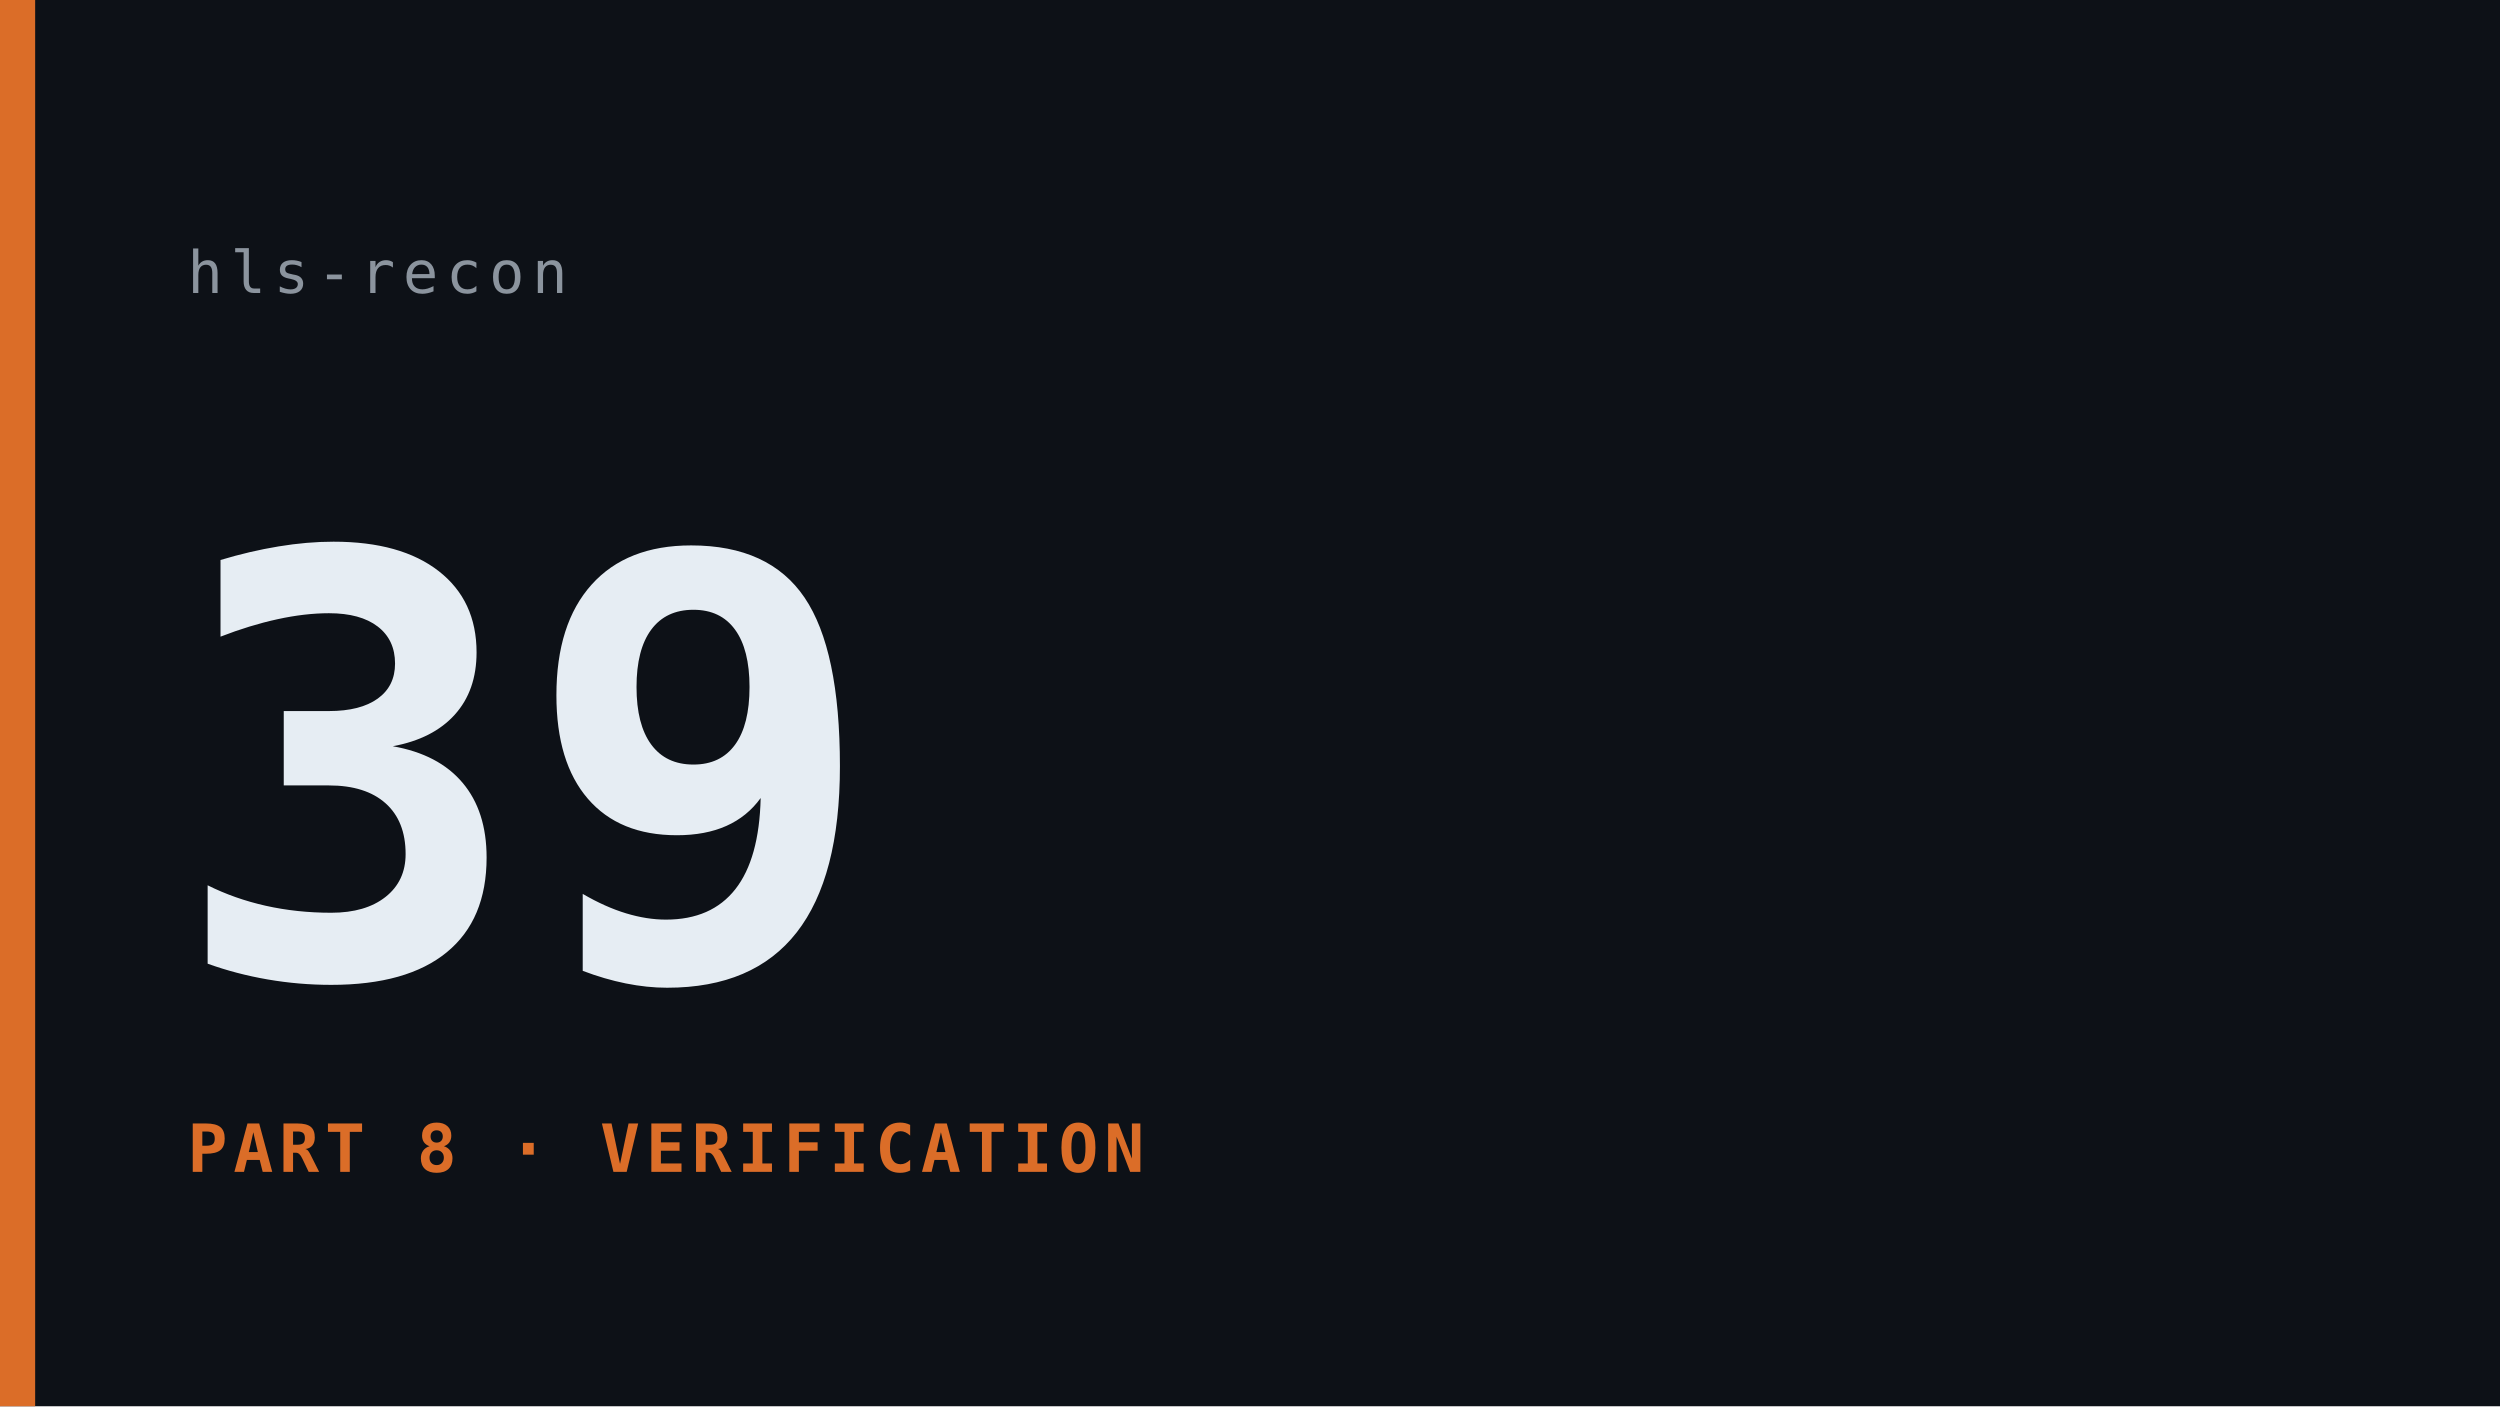
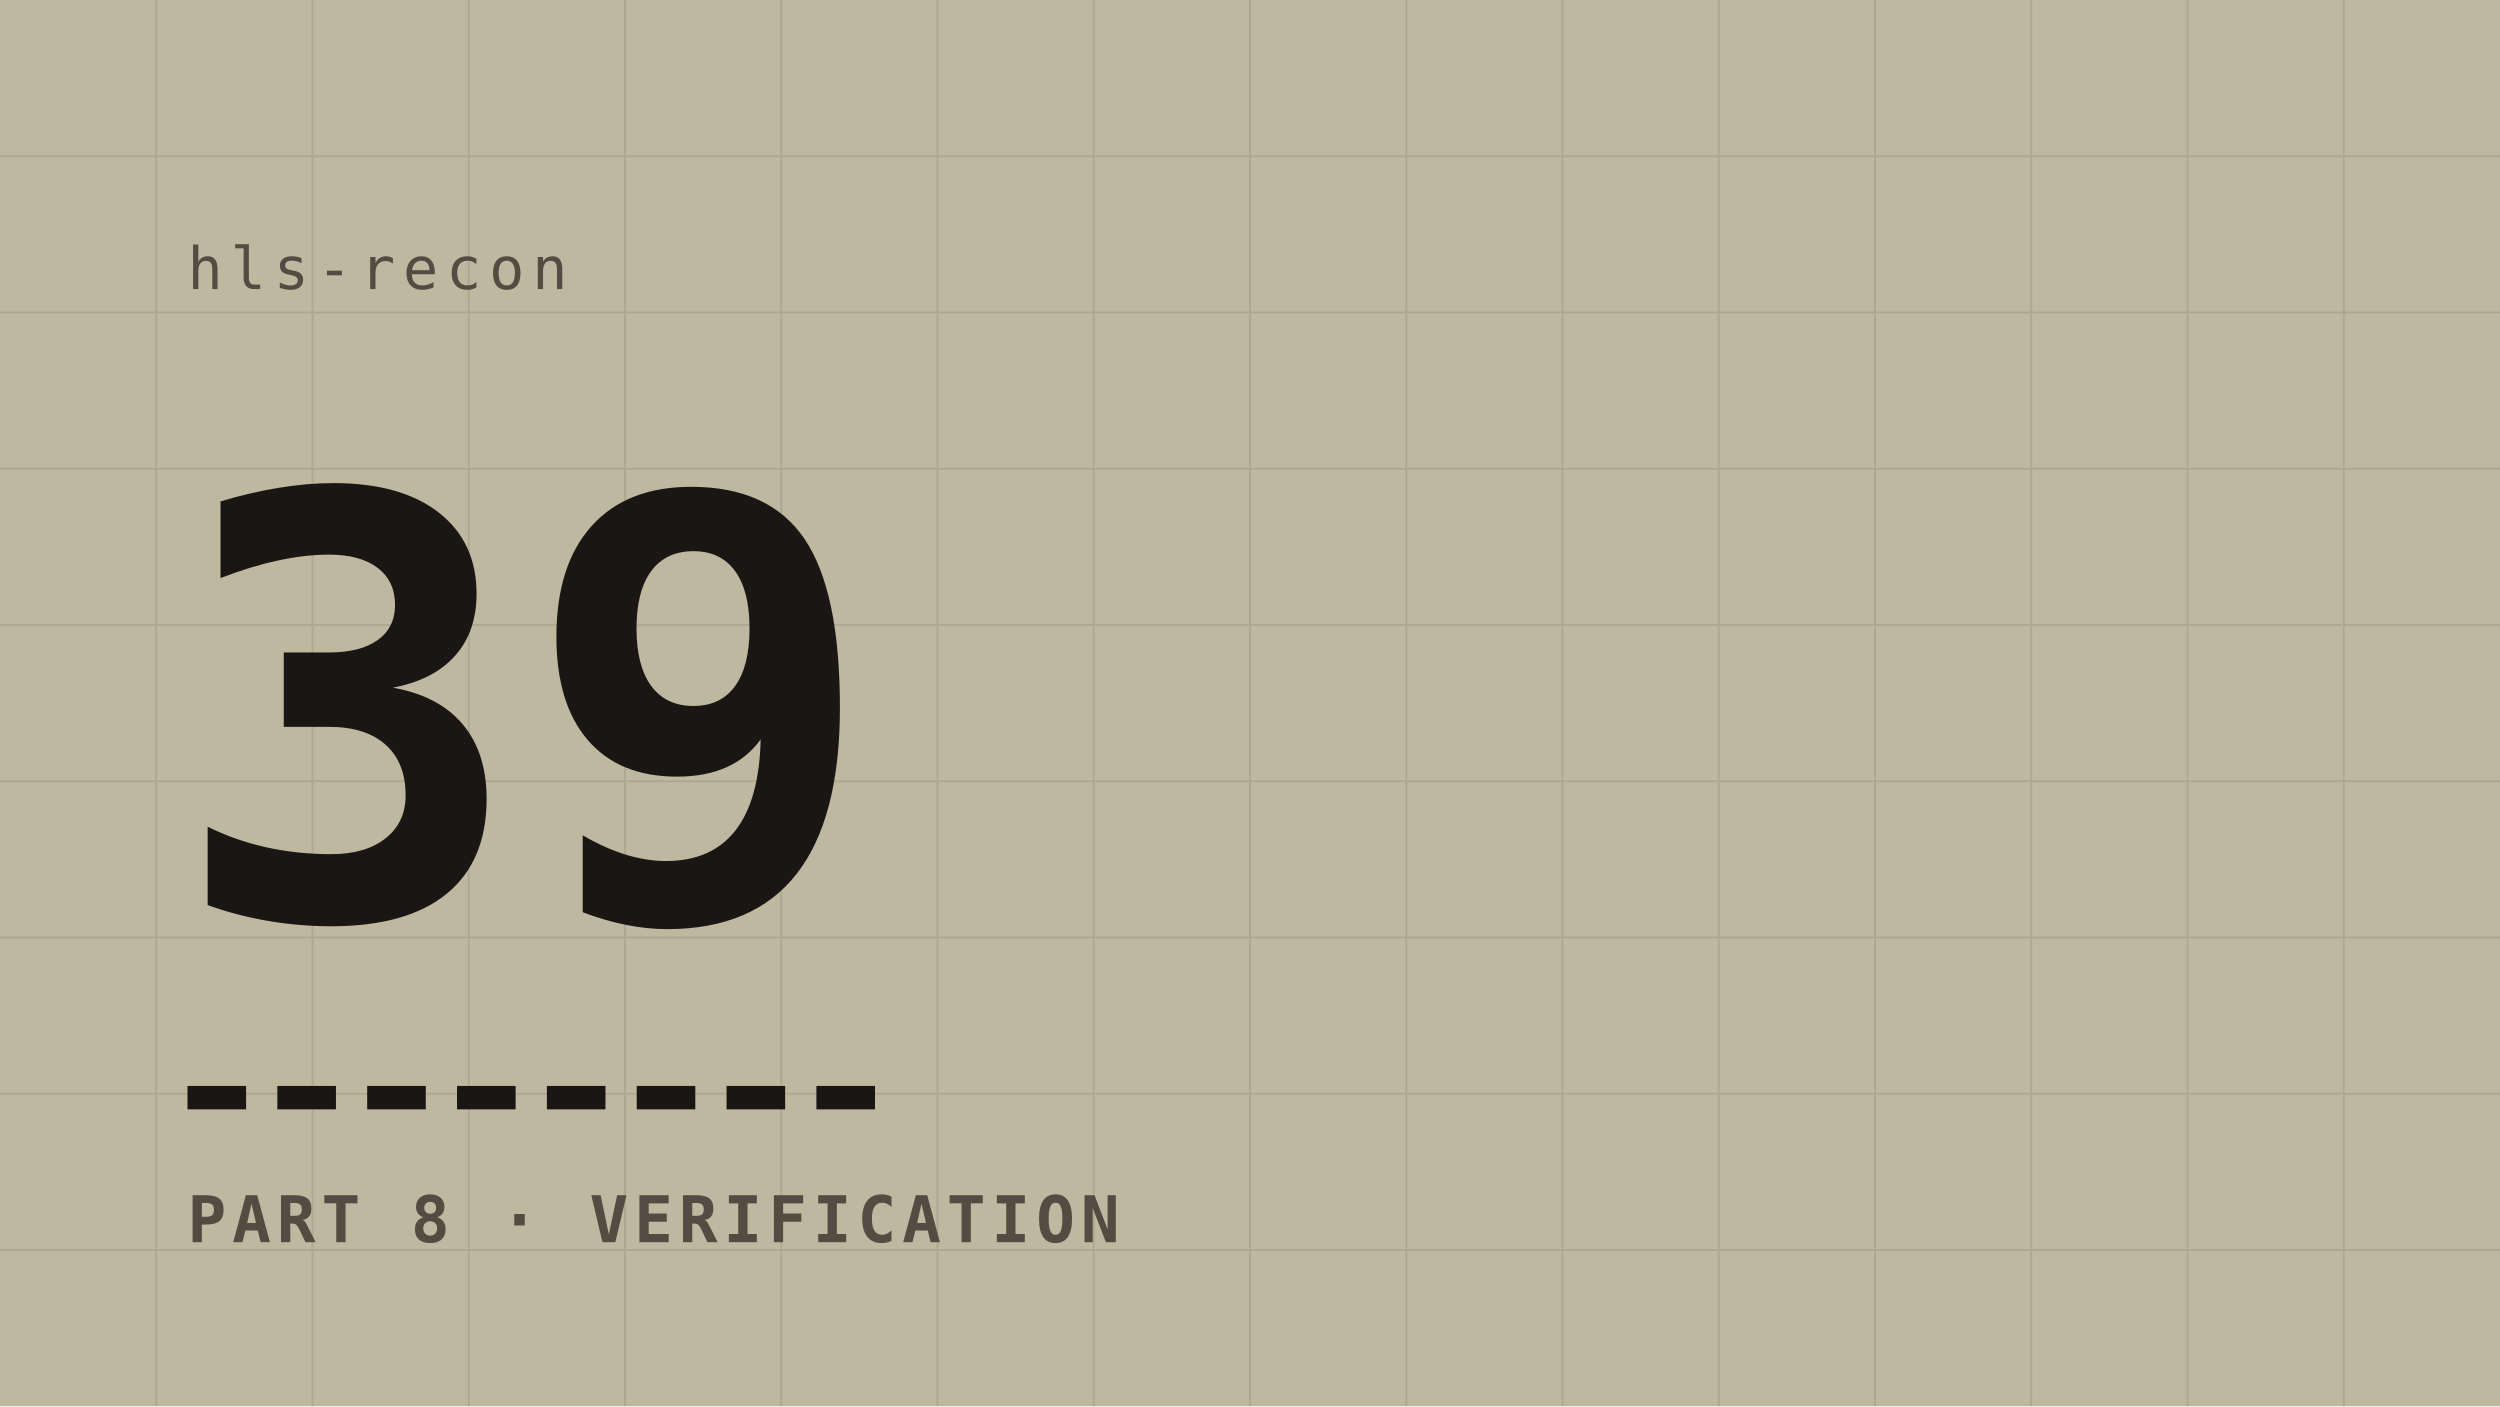
- <svg xmlns="http://www.w3.org/2000/svg" viewBox="0 0 1280 720" role="img" aria-label="hls-recon 제39장 판정의 종합">
-   <style>
-     .bg{fill:#0d1117}.ink{fill:#e6edf3}.muted{fill:#8b949e}.acc{fill:#db6d28}
-   </style>
-   <rect class="bg" width="1280" height="720" />
-   <rect class="acc" x="0" y="0" width="18" height="720" />
-   <text class="muted" x="96" y="150" font-family="ui-monospace, SFMono-Regular, Menlo, Consolas, monospace" font-size="30" letter-spacing="4">hls-recon</text>
-   <text class="ink" x="88" y="500" font-family="ui-monospace, SFMono-Regular, Menlo, Consolas, monospace" font-size="300" font-weight="700">39</text>
-   <text class="acc" x="96" y="600" font-family="ui-monospace, SFMono-Regular, Menlo, Consolas, monospace" font-size="34" font-weight="700" letter-spacing="3">PART 8 · VERIFICATION</text>
+ <svg xmlns="http://www.w3.org/2000/svg" viewBox="0 0 1280 720" width="1280" height="720">
+   <rect width="1280" height="720" fill="#bfb8a0" />
+   <path d="M80 0V720M160 0V720M240 0V720M320 0V720M400 0V720M480 0V720M560 0V720M640 0V720M720 0V720M800 0V720M880 0V720M960 0V720M1040 0V720M1120 0V720M1200 0V720M0 80H1280M0 160H1280M0 240H1280M0 320H1280M0 400H1280M0 480H1280M0 560H1280M0 640H1280" stroke="#948c76" stroke-width="1" opacity=".38" fill="none" />
+   <text x="96" y="148" font-family="ui-monospace, SFMono-Regular, Menlo, Consolas, monospace" font-size="30" font-weight="400" letter-spacing="4" fill="#554b42">hls-recon</text>
+   <text x="88" y="470" font-family="ui-monospace, SFMono-Regular, Menlo, Consolas, monospace" font-size="300" font-weight="700" fill="#1a1613">39</text>
+   <rect x="96" y="556" width="30" height="12" fill="#1a1613" />
+   <rect x="142" y="556" width="30" height="12" fill="#1a1613" />
+   <rect x="188" y="556" width="30" height="12" fill="#1a1613" />
+   <rect x="234" y="556" width="30" height="12" fill="#1a1613" />
+   <rect x="280" y="556" width="30" height="12" fill="#1a1613" />
+   <rect x="326" y="556" width="30" height="12" fill="#1a1613" />
+   <rect x="372" y="556" width="30" height="12" fill="#1a1613" />
+   <rect x="418" y="556" width="30" height="12" fill="#1a1613" />
+   <text x="96" y="636" font-family="ui-monospace, SFMono-Regular, Menlo, Consolas, monospace" font-size="33" font-weight="700" letter-spacing="3" fill="#554b42">PART 8 · VERIFICATION</text>
</svg>
